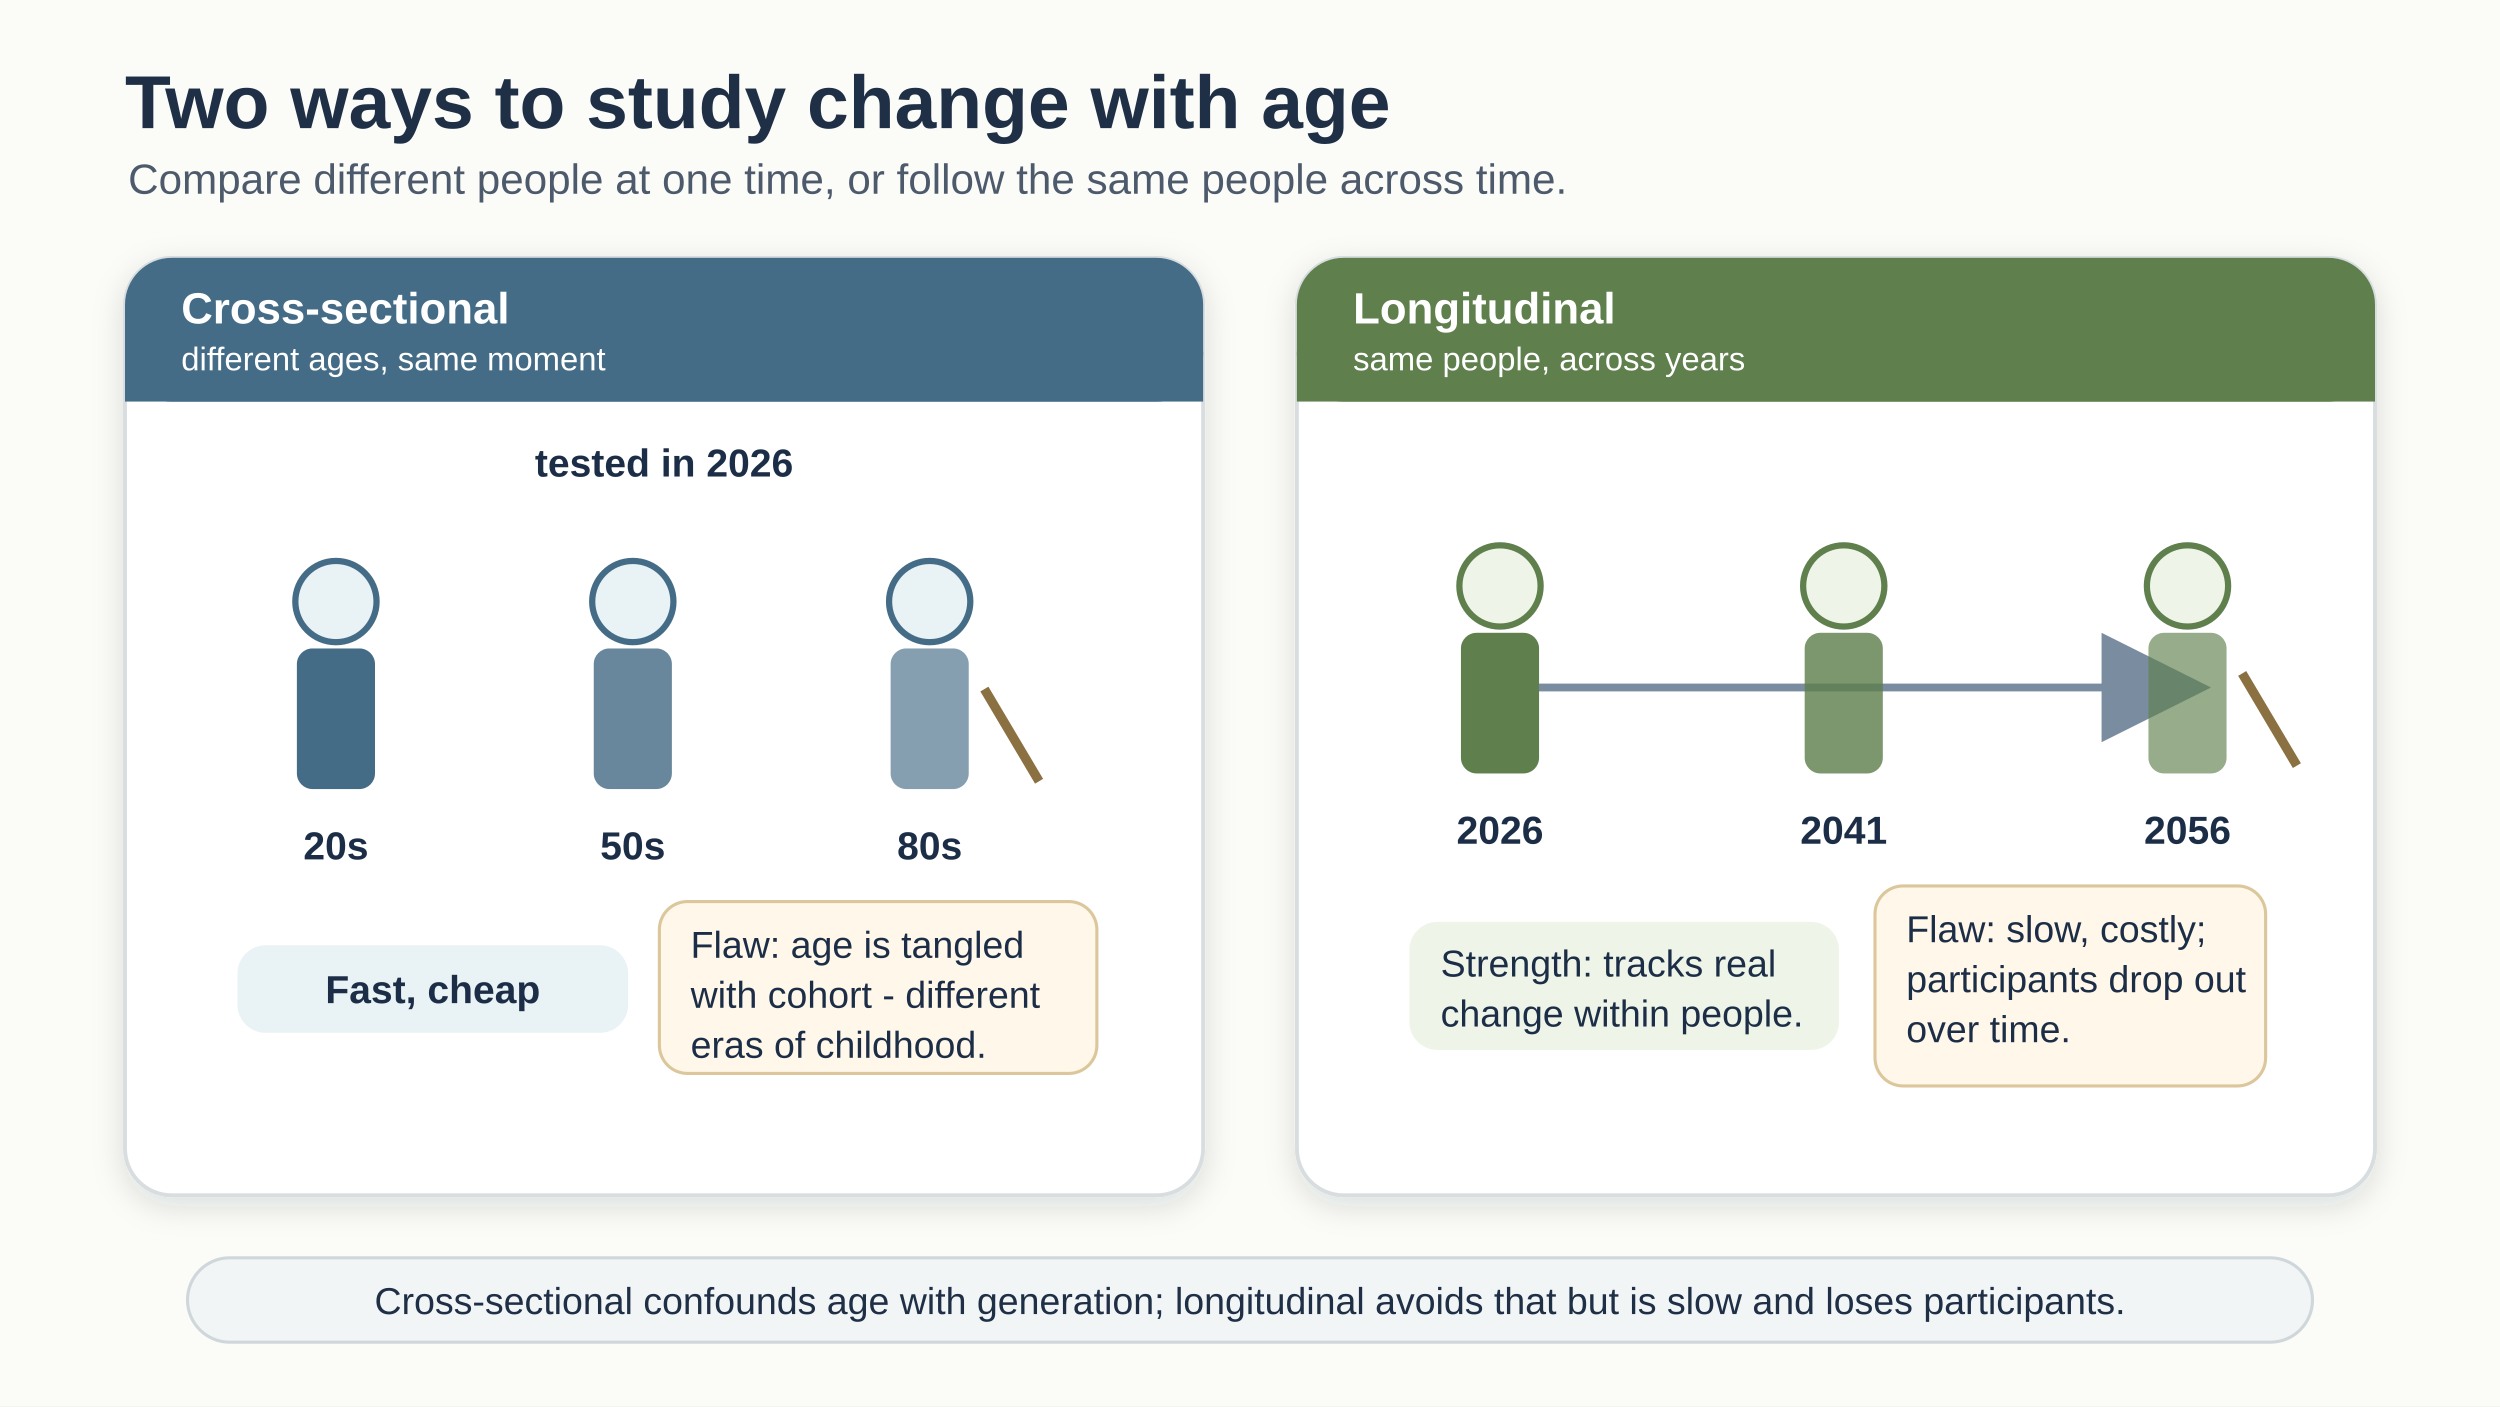
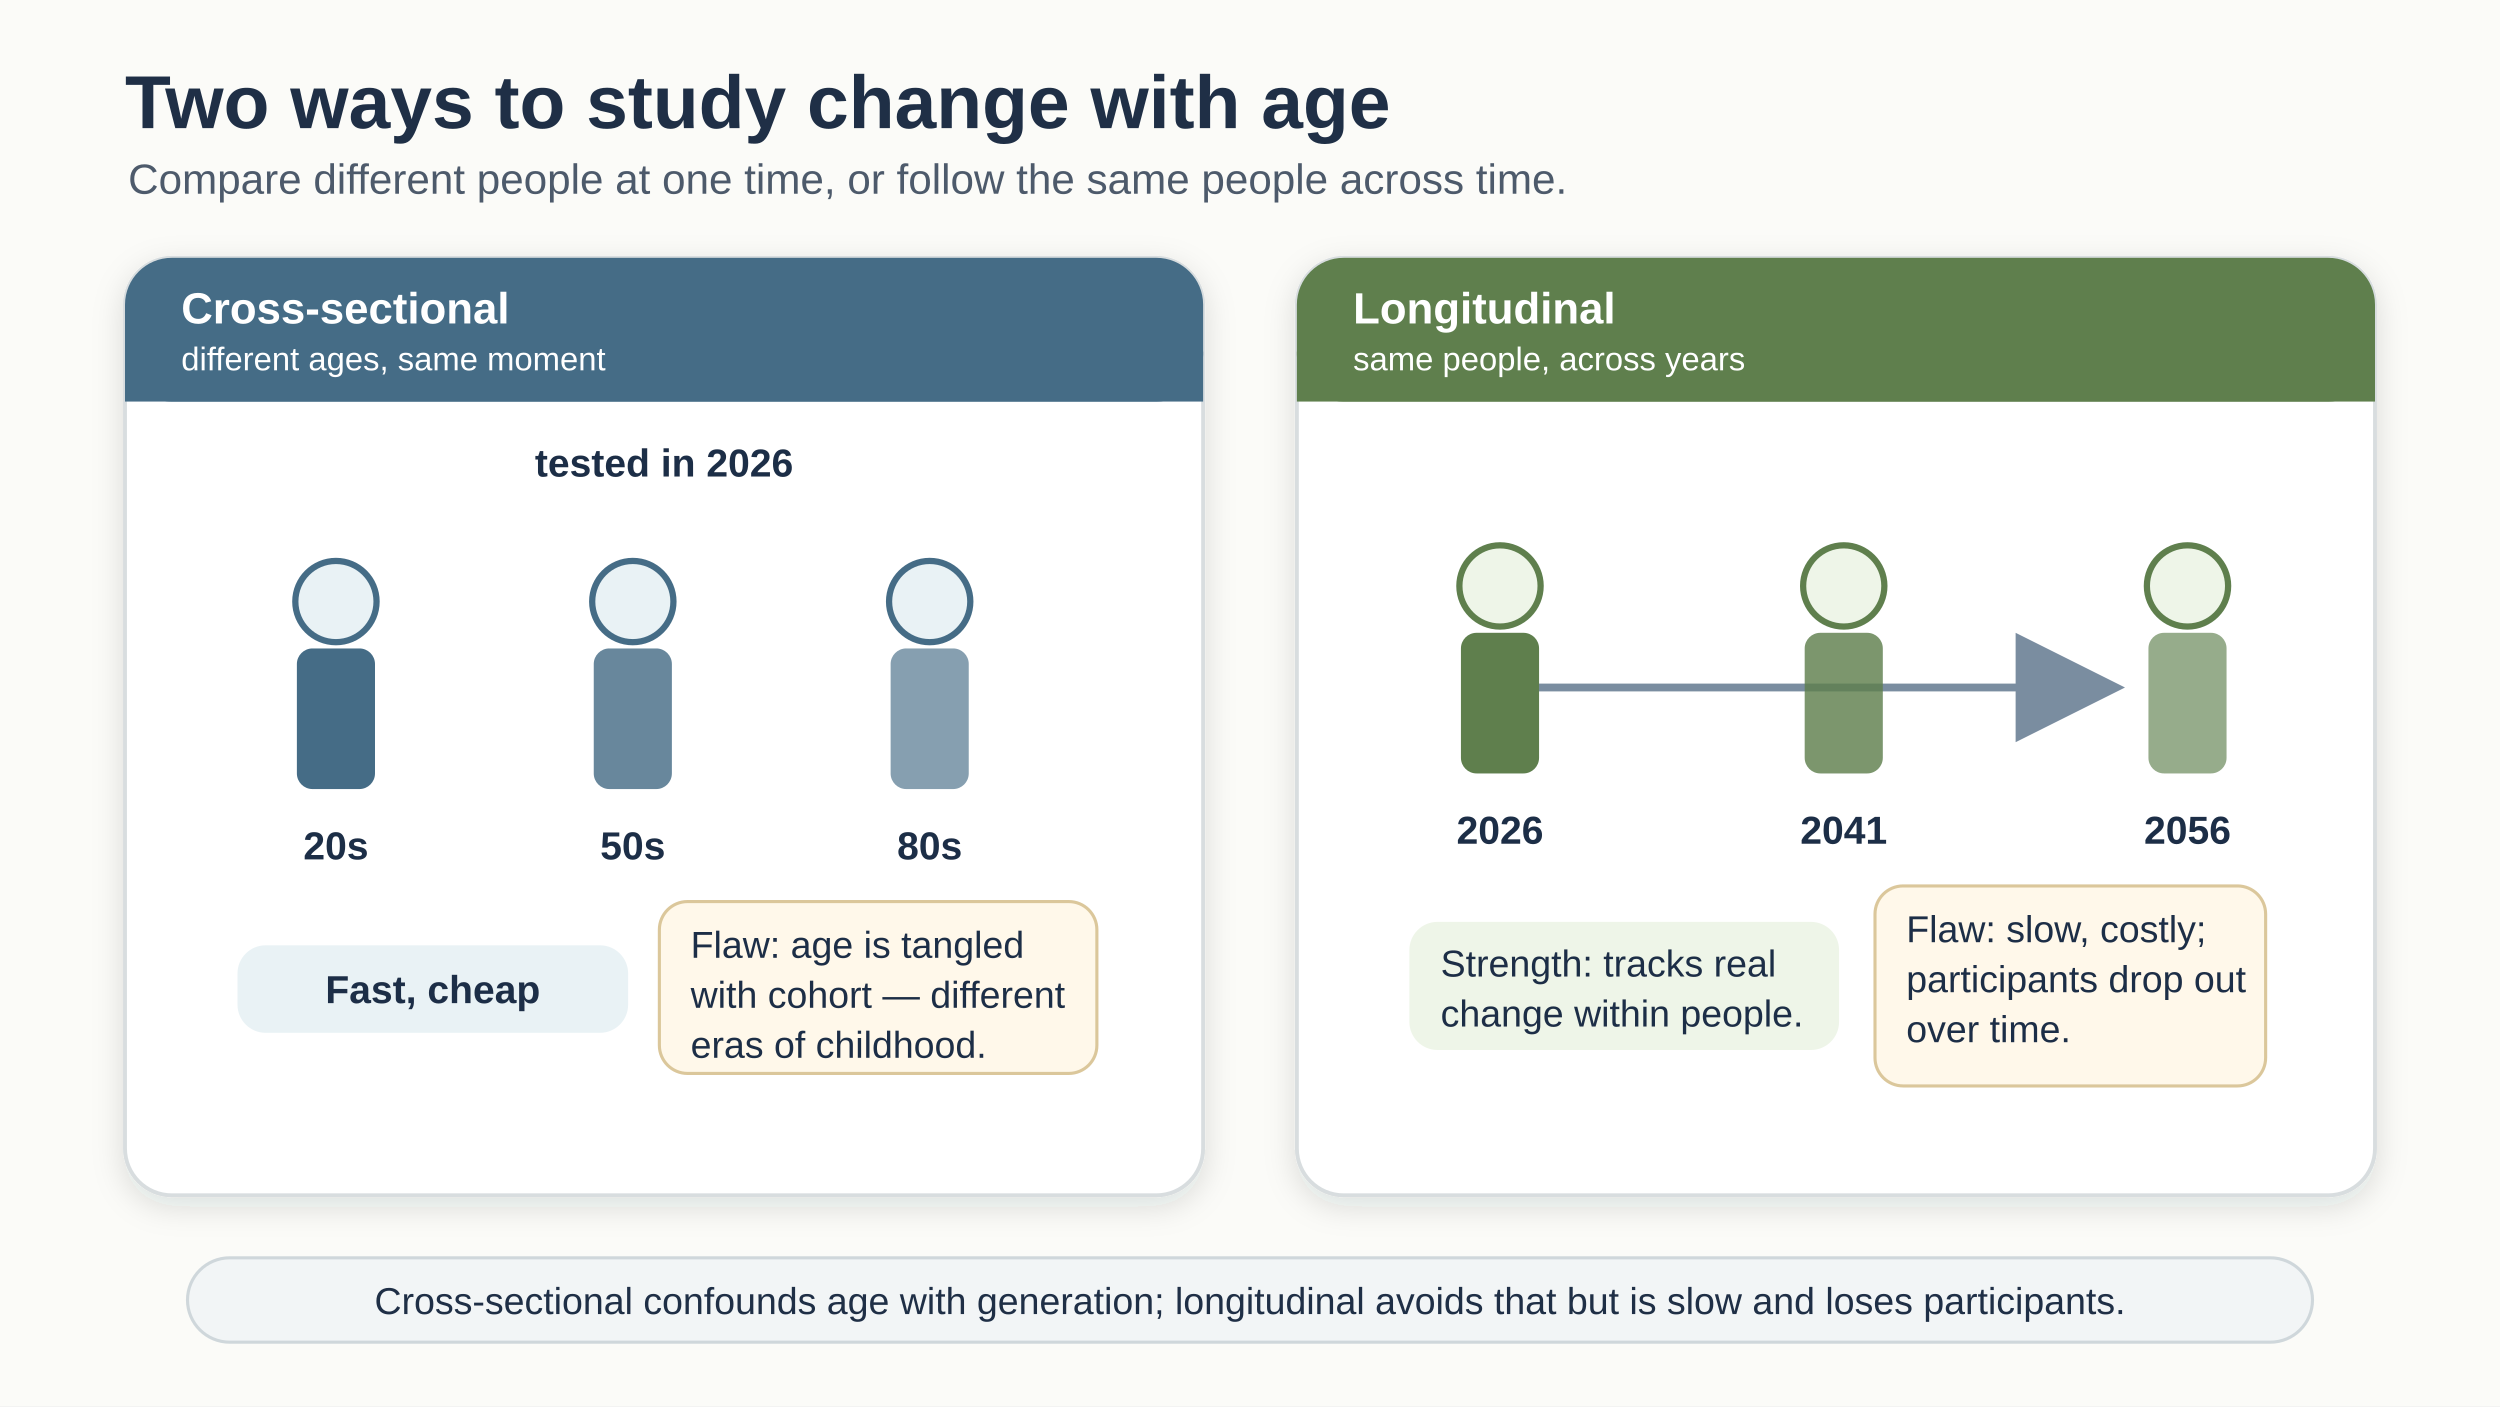
<svg xmlns="http://www.w3.org/2000/svg" viewBox="0 0 1600 900" width="1600" height="900" role="img" aria-labelledby="title desc">
  <defs>
    <style>
      .bg { fill: #fbfbf8; }
      .title { font-family: Arial, Helvetica, sans-serif; font-size: 48px; font-weight: 700; fill: #1f2f46; }
      .subtitle { font-family: Arial, Helvetica, sans-serif; font-size: 27px; fill: #4d5a6b; }
      .panel-title { font-family: Arial, Helvetica, sans-serif; font-size: 31px; font-weight: 700; fill: #1f2f46; }
      .label { font-family: Arial, Helvetica, sans-serif; font-size: 25px; font-weight: 700; fill: #1f2f46; }
      .body { font-family: Arial, Helvetica, sans-serif; font-size: 24px; fill: #1f2f46; }
      .small { font-family: Arial, Helvetica, sans-serif; font-size: 21px; fill: #4d5a6b; }
      .tiny { font-family: Arial, Helvetica, sans-serif; font-size: 18px; fill: #5e6978; }
      .axis { stroke: #2f4058; stroke-width: 3; fill: none; }
      .grid { stroke: #d8dddf; stroke-width: 2; fill: none; }
      .dash { stroke-dasharray: 10 10; }
      .card { fill: #ffffff; stroke: #d8dddf; stroke-width: 2.5; }
      .shadow { filter: drop-shadow(0 6px 10px rgba(35, 45, 60, 0.13)); }
      .takeaway { font-family: Arial, Helvetica, sans-serif; font-size: 24px; fill: #1f2f46; }
      .white-title { font-family: Arial, Helvetica, sans-serif; font-size: 28px; font-weight: 700; fill: #ffffff; }
      .white-small { font-family: Arial, Helvetica, sans-serif; font-size: 21px; fill: #ffffff; }
    </style>
    <marker id="arrowhead-soft" markerWidth="14" markerHeight="14" refX="12" refY="7" orient="auto">
      <path d="M0,0 L14,7 L0,14 Z" fill="#7a8da0" />
    </marker>
  </defs>
  <rect class="bg" x="0" y="0" width="1600" height="900" />
  <text class="title" x="80" y="82">Two ways to study change with age</text>
  <text class="subtitle" x="82" y="124">Compare different people at one time, or follow the same people across time.</text>
  <g class="shadow" transform="translate(80,165)">
    <rect class="card" x="0" y="0" width="690" height="600" rx="30" />
    <rect x="0" y="0" width="690" height="92" rx="30" fill="#456c86" />
    <rect x="0" y="60" width="690" height="32" fill="#456c86" />
    <text class="white-title" x="36" y="42">Cross-sectional</text>
    <text class="white-small" x="36" y="72">different ages, same moment</text>
    <text class="label" x="345" y="140" text-anchor="middle">tested in 2026</text>
    <g transform="translate(75,190)">
      <g>
        <circle cx="60" cy="30" r="26" fill="#e9f2f5" stroke="#456c86" stroke-width="4" />
        <rect x="35" y="60" width="50" height="90" rx="10" fill="#456c86" />
        <text class="label" x="60" y="195" text-anchor="middle">20s</text>
      </g>
      <g transform="translate(190,0)">
        <circle cx="60" cy="30" r="26" fill="#e9f2f5" stroke="#456c86" stroke-width="4" />
        <rect x="35" y="60" width="50" height="90" rx="10" fill="#456c86" opacity="0.82" />
        <text class="label" x="60" y="195" text-anchor="middle">50s</text>
      </g>
      <g transform="translate(380,0)">
        <circle cx="60" cy="30" r="26" fill="#e9f2f5" stroke="#456c86" stroke-width="4" />
        <rect x="35" y="60" width="50" height="90" rx="10" fill="#456c86" opacity="0.65" />
-         <path d="M95 86 L130 145" stroke="#8b6f42" stroke-width="6" />
        <text class="label" x="60" y="195" text-anchor="middle">80s</text>
      </g>
    </g>
    <rect x="72" y="440" width="250" height="56" rx="18" fill="#e9f2f5" />
    <text class="label" x="197" y="477" text-anchor="middle">Fast, cheap</text>
    <rect x="342" y="412" width="280" height="110" rx="18" fill="#fff8ea" stroke="#dbc79b" stroke-width="2" />
    <text class="body" x="362" y="448">Flaw: age is tangled</text>
-     <text class="body" x="362" y="480">with cohort - different</text>
+     <text class="body" x="362" y="480">with cohort — different</text>
    <text class="body" x="362" y="512">eras of childhood.</text>
  </g>
  <g class="shadow" transform="translate(830,165)">
    <rect class="card" x="0" y="0" width="690" height="600" rx="30" />
    <rect x="0" y="0" width="690" height="92" rx="30" fill="#5e7f4d" />
    <rect x="0" y="60" width="690" height="32" fill="#5e7f4d" />
    <text class="white-title" x="36" y="42">Longitudinal</text>
    <text class="white-small" x="36" y="72">same people, across years</text>
-     <path d="M115 275 L575 275" stroke="#7a8da0" stroke-width="5" marker-end="url(#arrowhead-soft)" />
+     <path d="M115 275 L520 275" stroke="#7a8da0" stroke-width="5" marker-end="url(#arrowhead-soft)" />
    <g transform="translate(70,180)">
      <g>
        <circle cx="60" cy="30" r="26" fill="#eef5e8" stroke="#5e7f4d" stroke-width="4" />
        <rect x="35" y="60" width="50" height="90" rx="10" fill="#5e7f4d" />
        <text class="label" x="60" y="195" text-anchor="middle">2026</text>
      </g>
      <g transform="translate(220,0)">
        <circle cx="60" cy="30" r="26" fill="#eef5e8" stroke="#5e7f4d" stroke-width="4" />
        <rect x="35" y="60" width="50" height="90" rx="10" fill="#5e7f4d" opacity="0.82" />
        <text class="label" x="60" y="195" text-anchor="middle">2041</text>
      </g>
      <g transform="translate(440,0)">
        <circle cx="60" cy="30" r="26" fill="#eef5e8" stroke="#5e7f4d" stroke-width="4" />
        <rect x="35" y="60" width="50" height="90" rx="10" fill="#5e7f4d" opacity="0.65" />
-         <path d="M95 86 L130 145" stroke="#8b6f42" stroke-width="6" />
        <text class="label" x="60" y="195" text-anchor="middle">2056</text>
      </g>
    </g>
    <rect x="72" y="425" width="275" height="82" rx="18" fill="#eef5e8" />
    <text class="body" x="92" y="460">Strength: tracks real</text>
    <text class="body" x="92" y="492">change within people.</text>
    <rect x="370" y="402" width="250" height="128" rx="18" fill="#fff8ea" stroke="#dbc79b" stroke-width="2" />
    <text class="body" x="390" y="438">Flaw: slow, costly;</text>
    <text class="body" x="390" y="470">participants drop out</text>
    <text class="body" x="390" y="502">over time.</text>
  </g>
  <g transform="translate(120,805)">
    <rect x="0" y="0" width="1360" height="54" rx="27" fill="#f2f5f6" stroke="#cfd7db" stroke-width="2" />
    <text class="takeaway" x="680" y="36" text-anchor="middle">Cross-sectional confounds age with generation; longitudinal avoids that but is slow and loses participants.</text>
  </g>
</svg>
